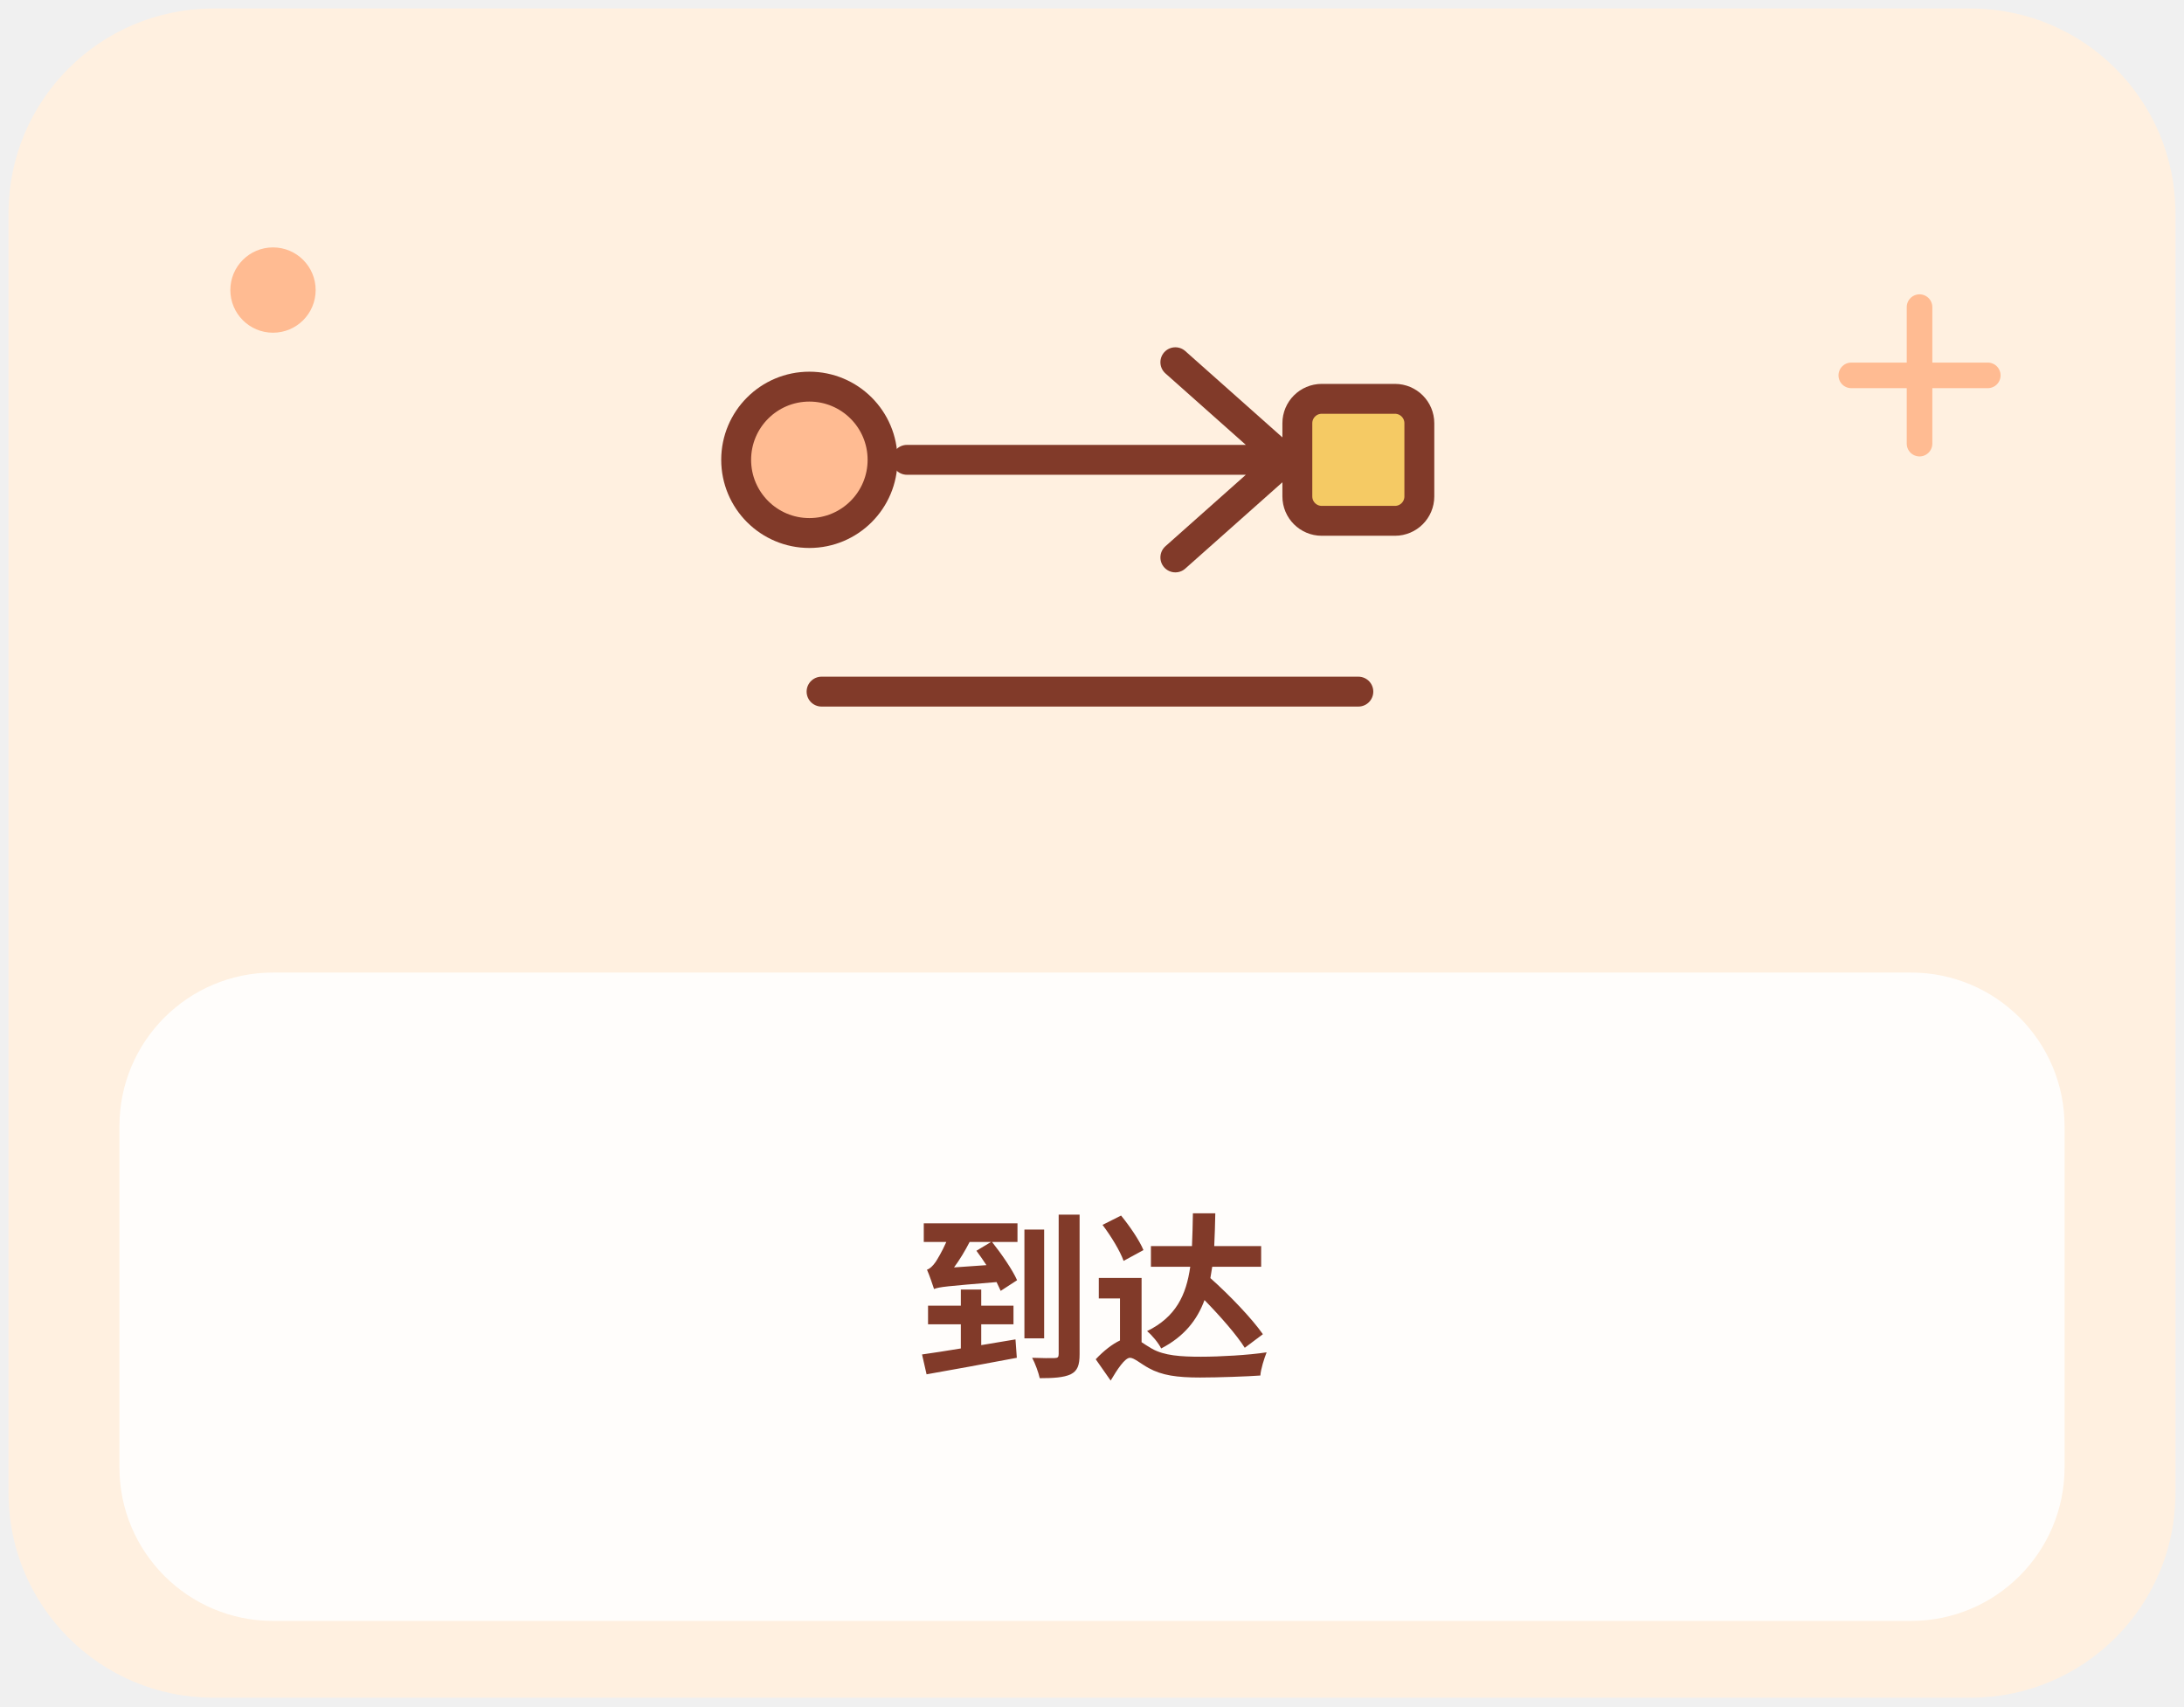
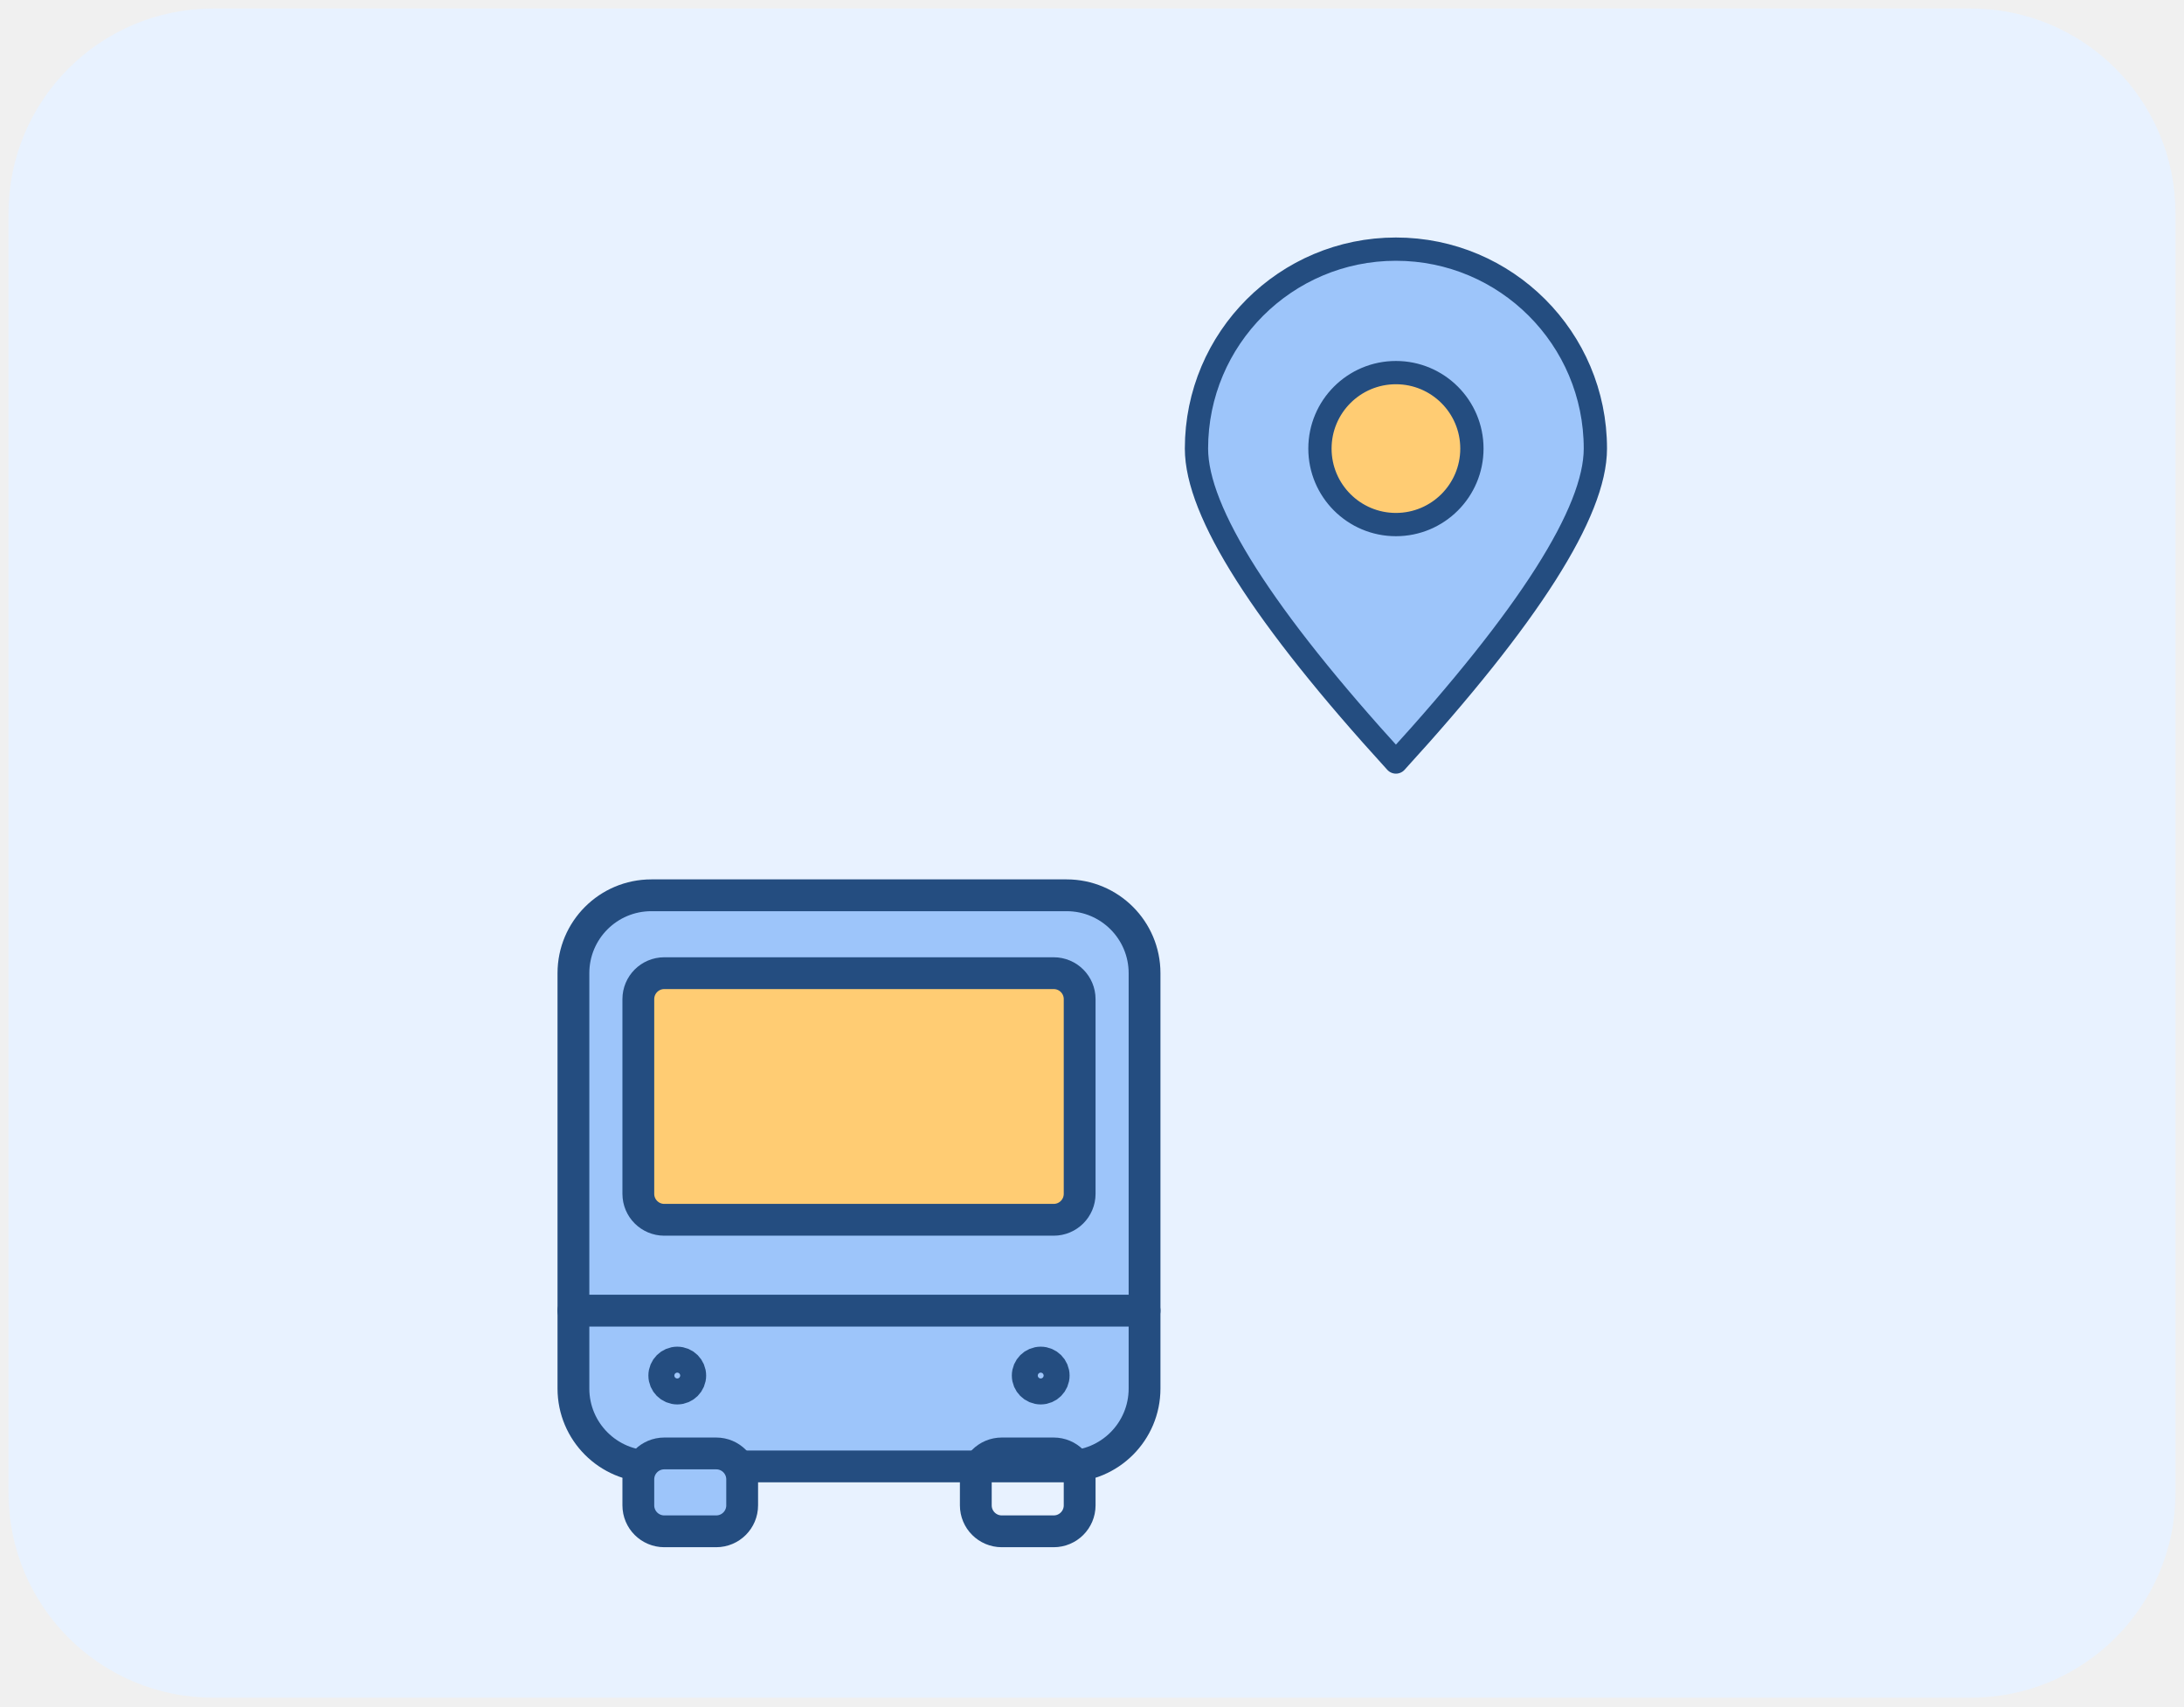
- <svg xmlns="http://www.w3.org/2000/svg" width="256" height="200" viewBox="0 0 256 200" font-family="system-ui,Noto Sans CJK SC,Microsoft YaHei,sans-serif" role="img">
-   <rect x="1" y="1" width="254" height="198" rx="24" fill="#fff0e0" />
-   <circle cx="32" cy="34" r="5" fill="#ffbb92" />
-   <path d="M225 36v16m-8-8h16" stroke="#ffbb92" stroke-width="3" stroke-linecap="round" />
-   <g transform="translate(82 11) scale(1.43)" stroke="#813a29" stroke-width="2.45" stroke-linecap="round" stroke-linejoin="round" fill="none">
-     <ellipse cx="9" cy="30" rx="6" ry="6" fill="#ffbb92" />
-     <path d="M17 30h31m-9-8 9 8-9 8" fill="none" />
-     <rect x="49" y="25" width="10" height="10" rx="2" fill="#f5ca64" />
-     <path d="M10 49h44" fill="none" />
+ <svg xmlns="http://www.w3.org/2000/svg" width="256" height="200" viewBox="0 0 256 200" font-family="system-ui,sans-serif" role="img">
+   <rect x="1" y="1" width="254" height="198" rx="24" fill="#e8f2ff" />
+   <g transform="translate(52 20) scale(2.375)" stroke="#244d80" stroke-width="2.45" stroke-linecap="round" stroke-linejoin="round" fill="none">
+     <g transform="translate(32 2) scale(0.46875)">
+       <path d="M32 58Q11 35 11 25a21 21 0 1 1 42 0q0 10-21 33z" fill="#9dc5fa" />
+       <ellipse cx="32" cy="25" rx="8" ry="8" fill="#ffcc73" />
+     </g>
+     <g transform="translate(0 30) scale(0.640625)">
+       <rect x="10" y="9" width="44" height="44" rx="6" fill="#9dc5fa" />
+       <rect x="15" y="15" width="34" height="19" rx="2" fill="#ffcc73" />
+       <path d="M10 41h44" fill="none" />
+       <rect x="15" y="52" width="8" height="6" rx="2" fill="#9dc5fa" />
+       <rect x="41" y="52" width="8" height="6" rx="2" fill="none" />
+       <ellipse cx="18" cy="46" rx="1" ry="1" fill="none" />
+       <ellipse cx="46" cy="46" rx="1" ry="1" fill="none" />
+     </g>
  </g>
-   <rect x="14" y="114" width="228" height="76" rx="18" fill="#fff" opacity=".87" />
-   <text x="128" y="160" fill="#813a29" font-size="21" font-weight="700" text-anchor="middle">到达</text>
</svg>
